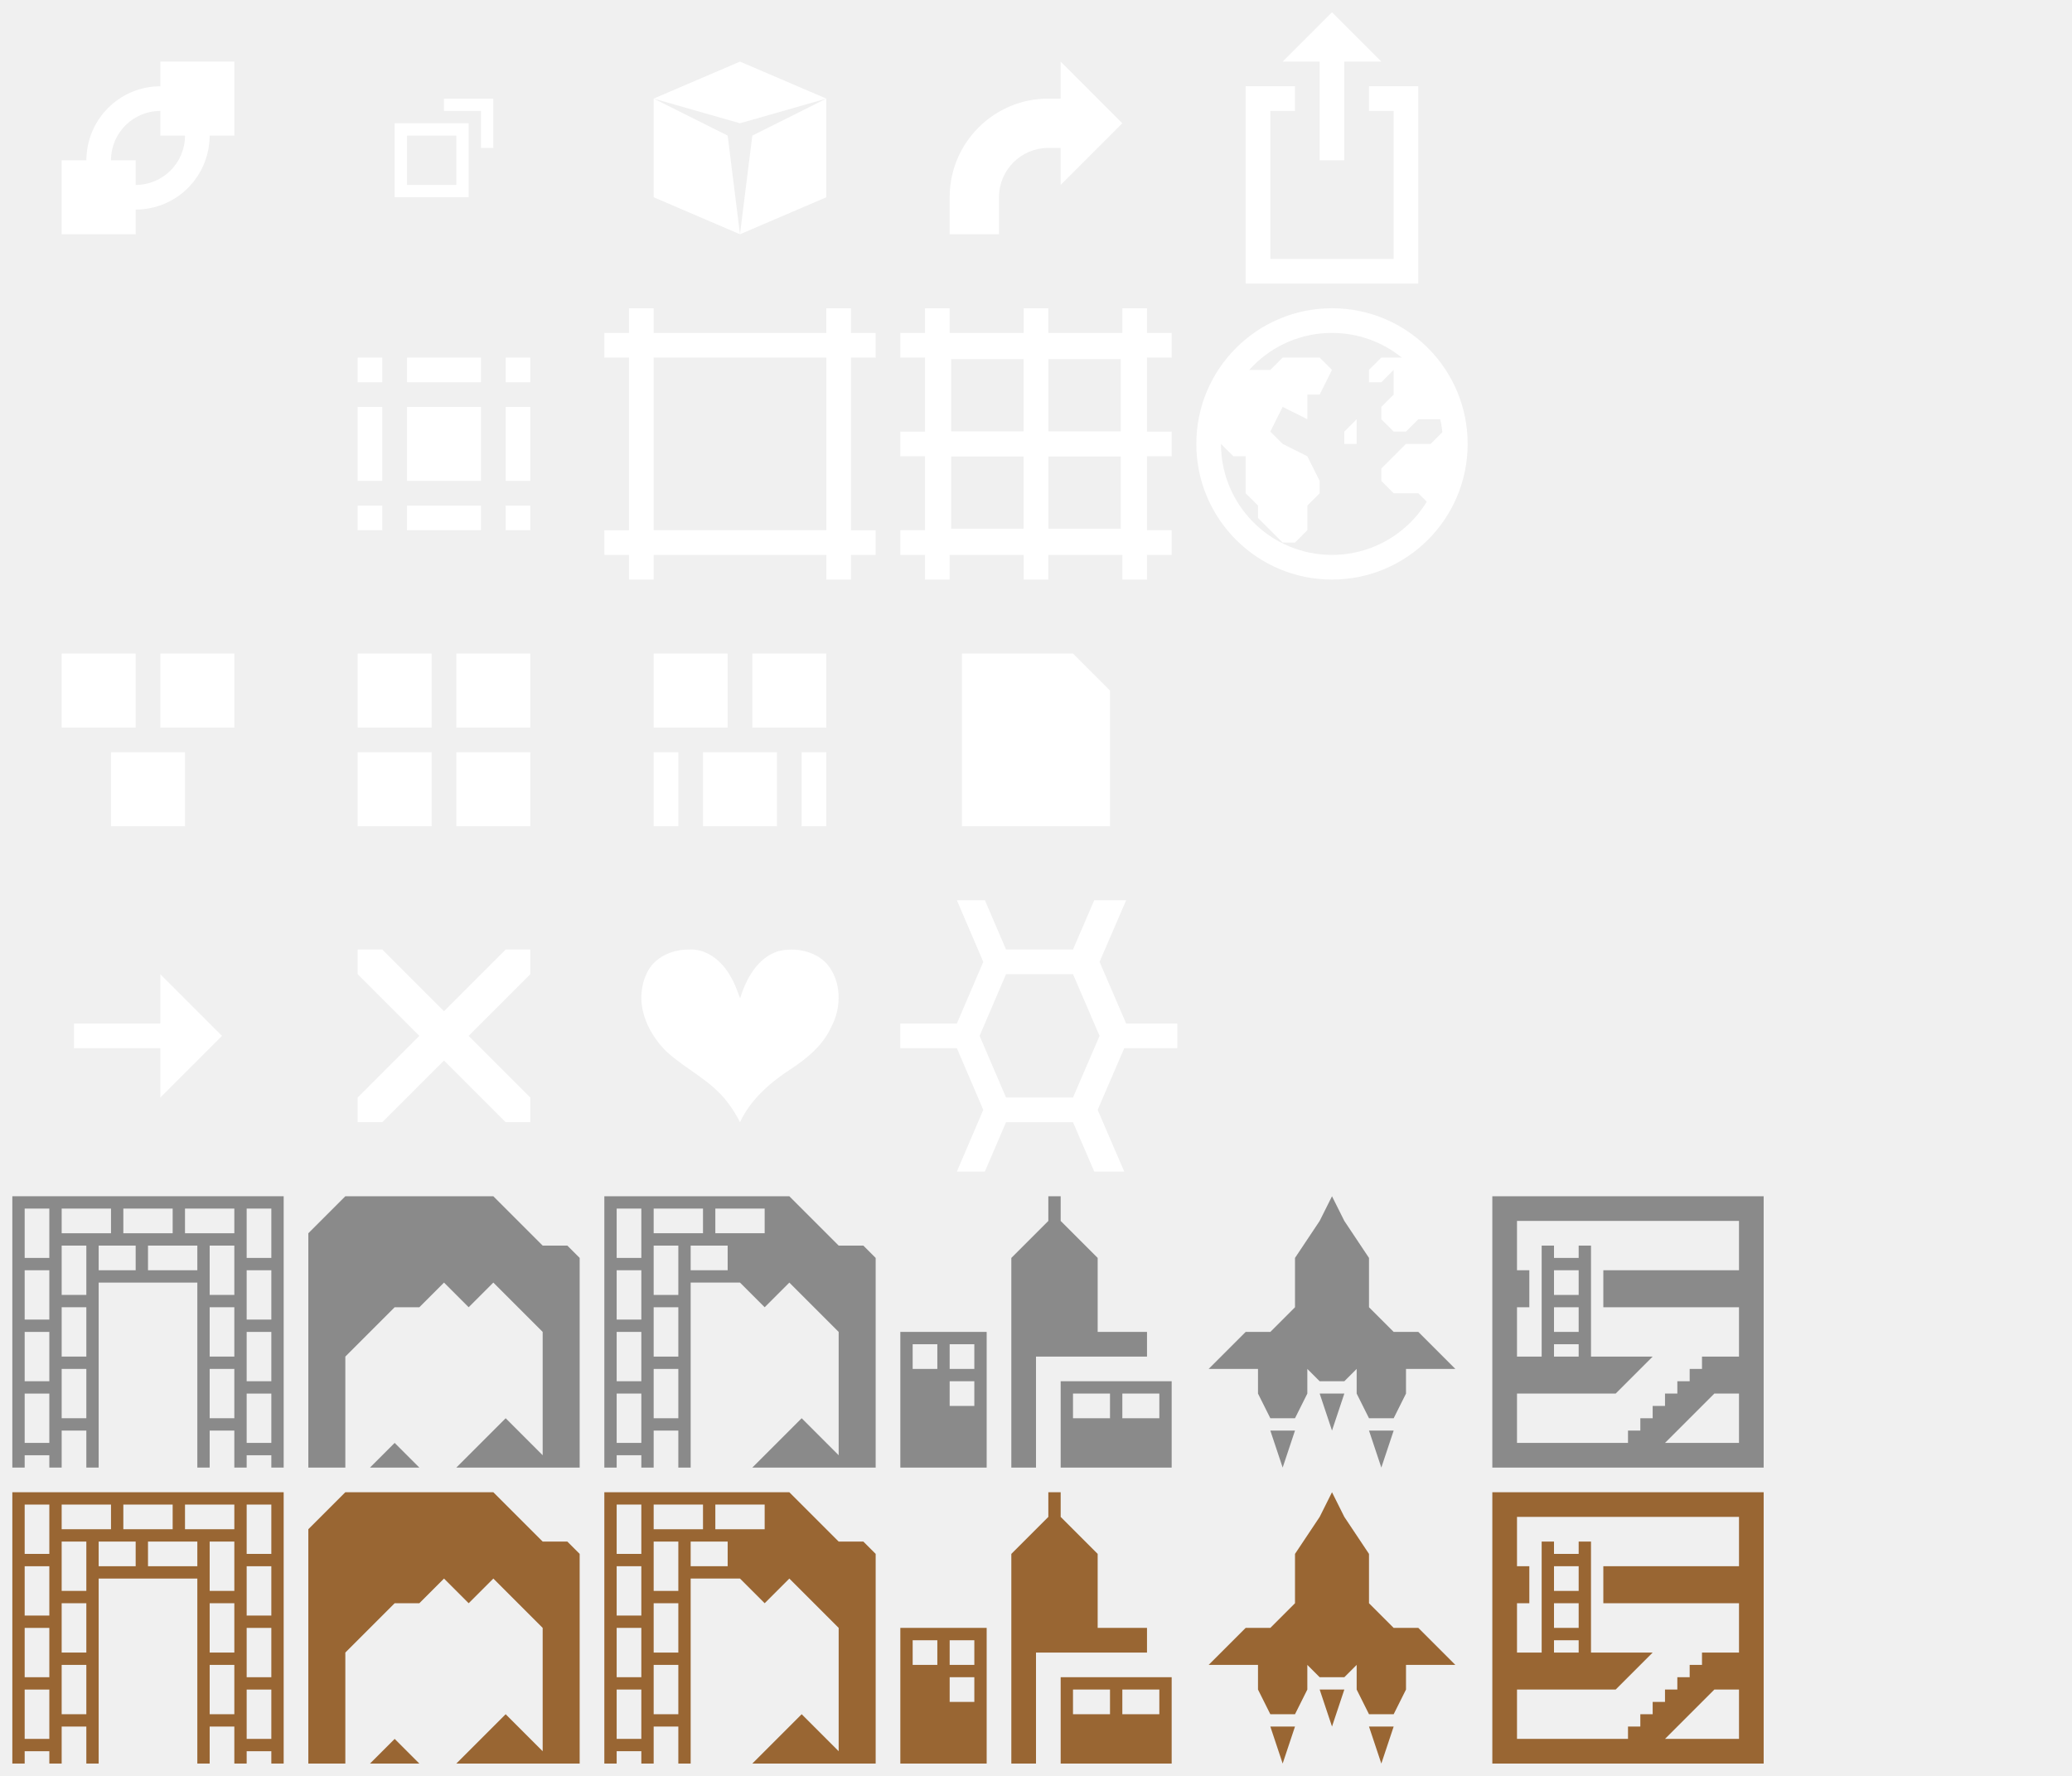
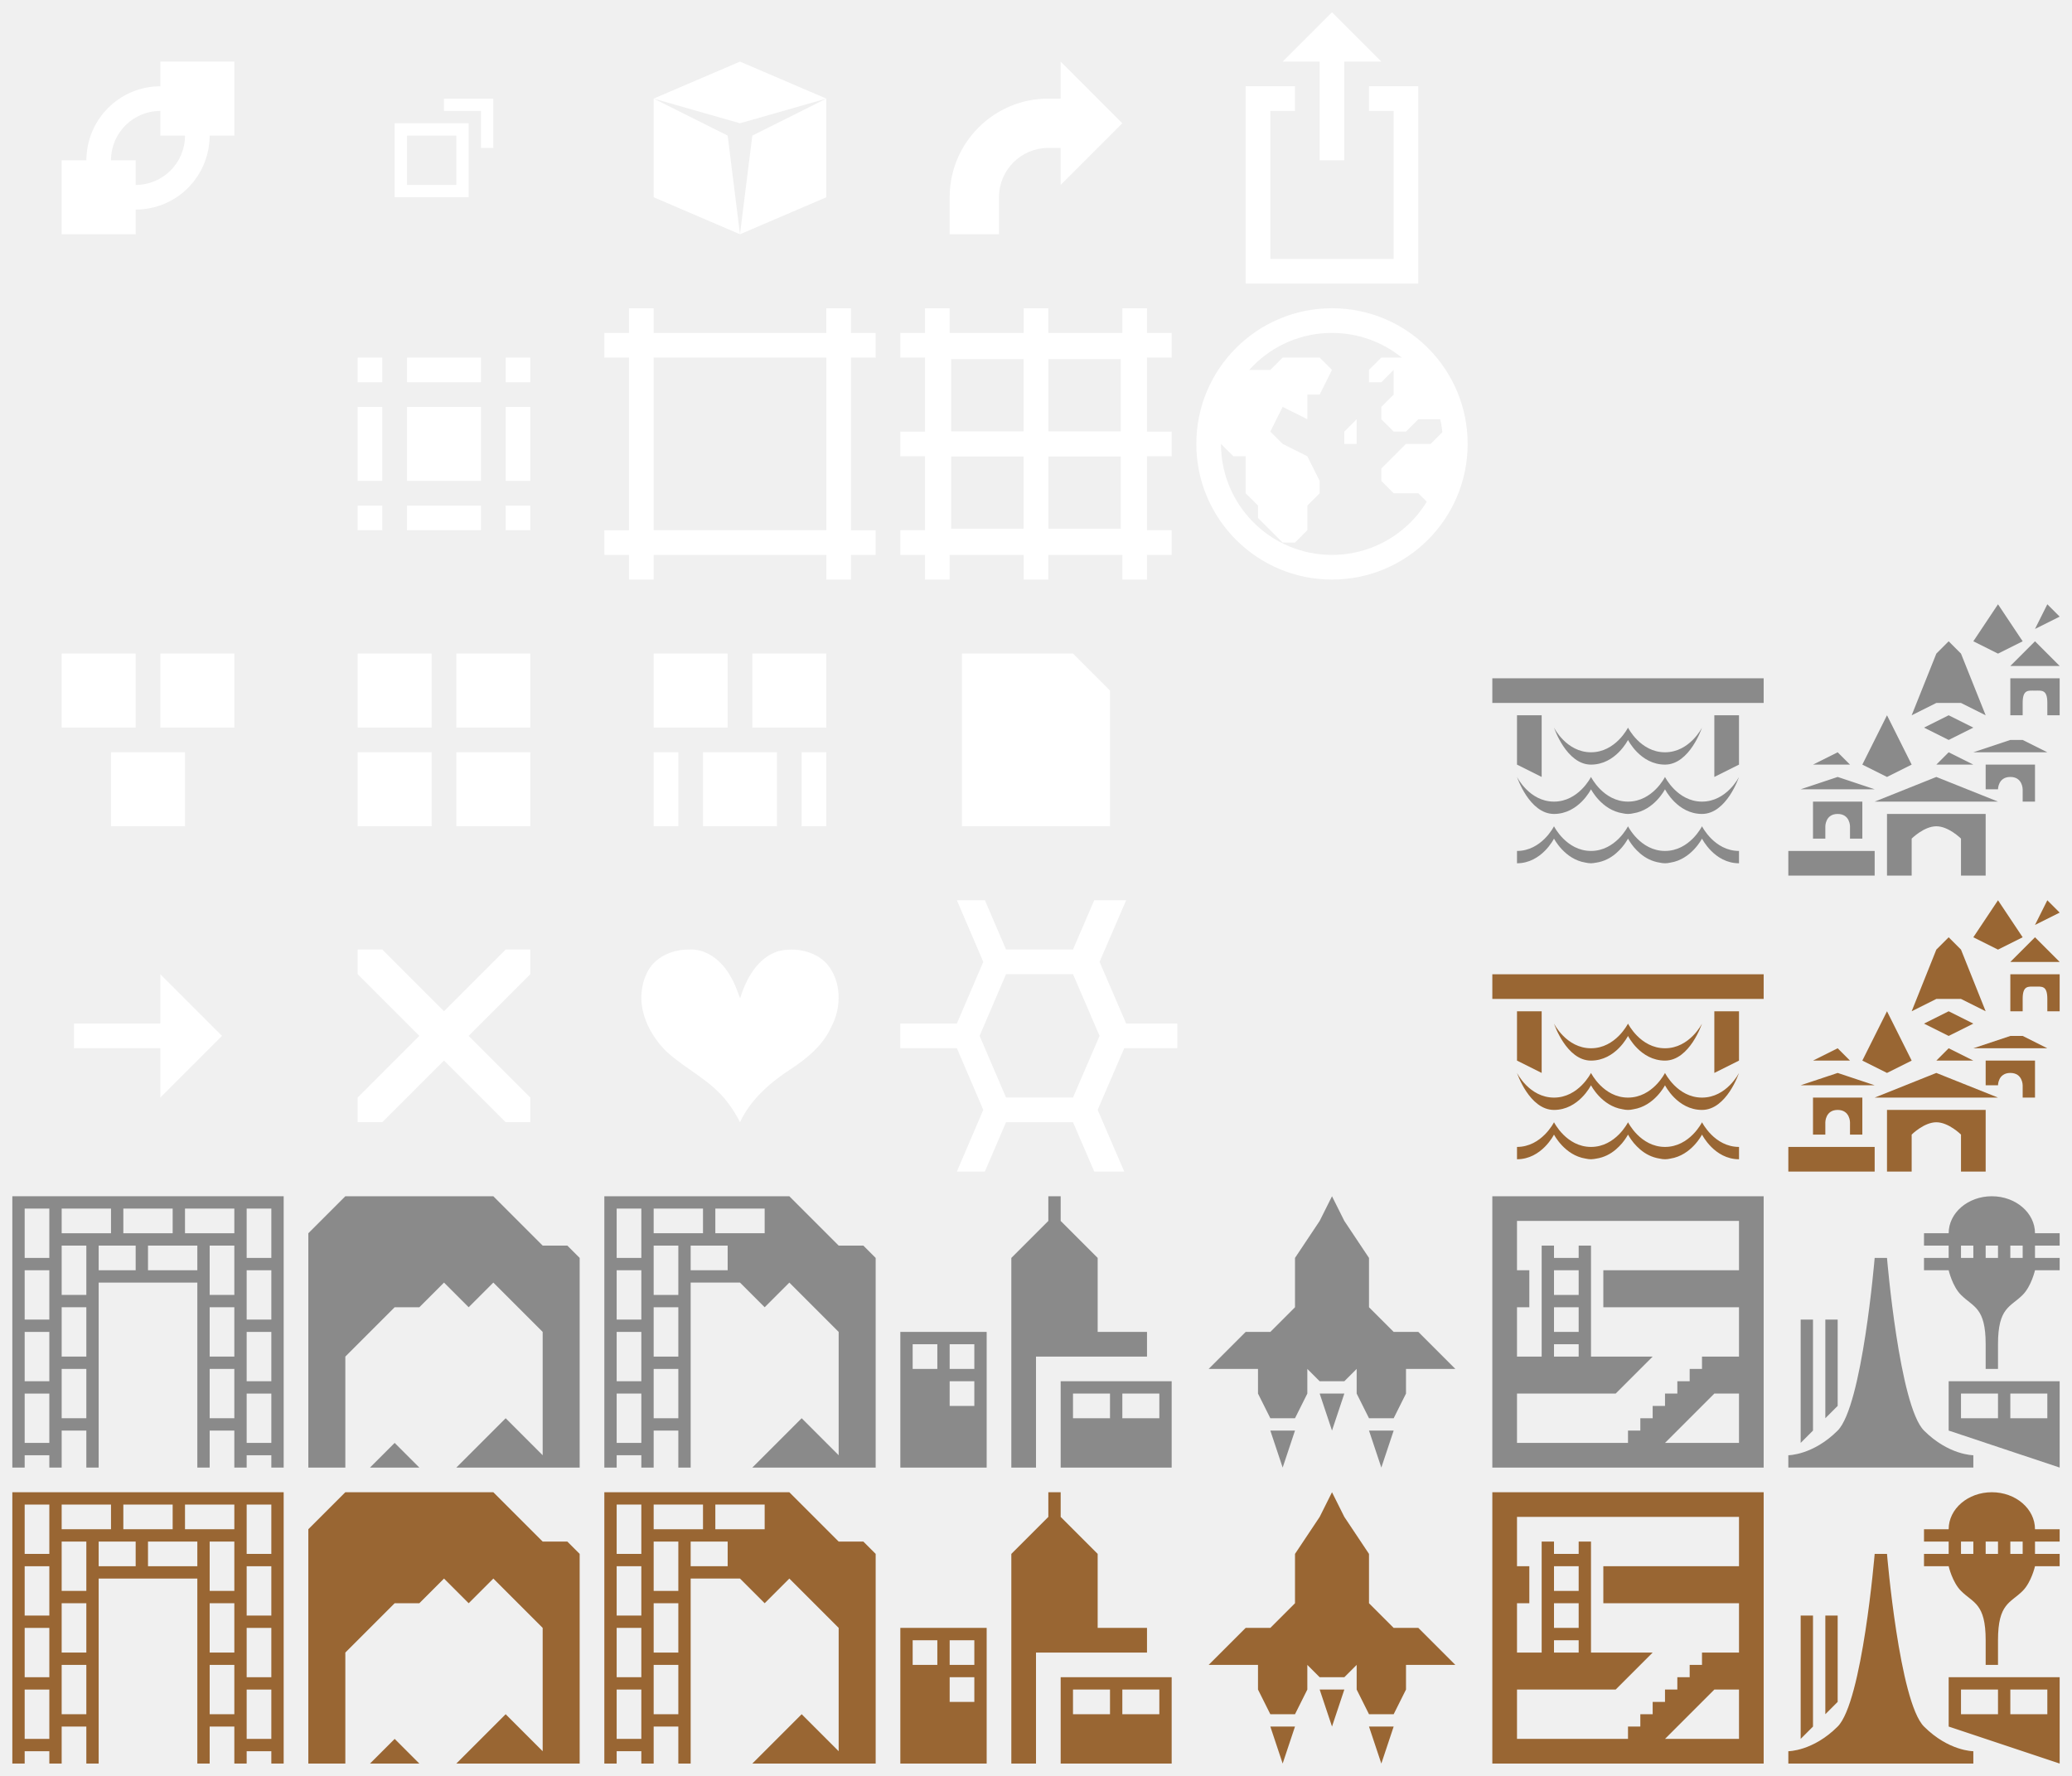
<svg xmlns="http://www.w3.org/2000/svg" viewBox="0 0 168 144" version="1.1" id="svg2" height="144" width="168">
  <defs id="defs4" />
  <g transform="translate(0,-972.5197)" id="layer1">
+     <path id="path1052" transform="translate(0,972.5197)" d="M 161.5 97 C 159.567 97 158 98.343 158 100 L 156 100 L 156 101 L 158 101 L 158 102 L 156 102 L 156 103 L 158 103 C 158 103 158.293 104.293 159 105 C 160 106 161 106 161 109 L 161 111 L 162 111 L 162 109 C 162 106 163 106 164 105 C 164.707 104.293 165 103 165 103 L 167 103 L 167 102 L 165 102 L 165 101 L 167 101 L 167 100 L 165 100 C 165 98.343 163.433 97 161.5 97 z M 159 101 L 160 101 L 160 102 L 159 102 L 159 101 z M 161 101 L 162 101 L 162 102 L 161 102 L 161 101 z M 163 101 L 164 101 L 164 102 L 163 102 L 163 101 z M 152 102 C 152 102 151 114 149 116 C 147 118 145 118 145 118 L 145 119 L 160 119 L 160 118 C 160 118 158 118 156 116 C 154 114 153 102 153 102 L 152 102 z M 146 107 L 146 117 L 147 116 L 147 107 L 146 107 z M 148 107 L 148 115 L 149 114 L 149 107 L 148 107 z M 158 112 L 158 116 L 167 119 L 167 112 L 158 112 z M 159 113 L 162 113 L 162 115 L 159 115 L 159 113 z M 163 113 L 166 113 L 166 115 L 163 115 L 163 113 z " style="opacity:1;vector-effect:none;fill:#8a8a8a;fill-opacity:1;stroke:none;stroke-width:2.52;stroke-linecap:butt;stroke-linejoin:miter;stroke-miterlimit:4;stroke-dasharray:none;stroke-dashoffset:0;stroke-opacity:1;marker:none" />
    <path id="rect4142" d="m 13,977.516 v 2 a 6,6 0 0 0 -1.192,0.119 c -0.794,0.16 -1.529,0.478 -2.175,0.917 a 6,6 0 0 0 -0.183,0.134 c -0.099,0.073 -0.2,0.144 -0.295,0.223 a 6,6 0 0 0 -0.185,0.17 c -0.08,0.073 -0.162,0.144 -0.238,0.222 a 6,6 0 0 0 -0.168,0.185 c -0.08,0.088 -0.161,0.176 -0.236,0.269 a 6,6 0 0 0 -0.134,0.179 c -0.071,0.095 -0.141,0.192 -0.207,0.291 a 6,6 0 0 0 -0.112,0.181 c -0.07,0.115 -0.139,0.23 -0.201,0.35 a 6,6 0 0 0 -0.064,0.134 c -0.066,0.134 -0.127,0.27 -0.183,0.41 a 6,6 0 0 0 -0.055,0.148 c -0.047,0.129 -0.091,0.259 -0.13,0.392 a 6,6 0 0 0 -0.06,0.238 c -0.027,0.111 -0.054,0.222 -0.075,0.335 a 6,6 0 0 0 -0.04,0.267 c -0.015,0.104 -0.031,0.209 -0.04,0.315 a 6,6 0 0 0 -0.026,0.52 H 5 v 5.998 h 5.999 v -2 a 6,6 0 0 0 0.612,-0.031 6,6 0 0 0 0.004,0 c 0.196,-0.02 0.387,-0.05 0.577,-0.088 0.198,-0.04 0.392,-0.09 0.582,-0.148 0.386,-0.119 0.754,-0.276 1.102,-0.467 0.173,-0.095 0.343,-0.198 0.505,-0.309 0.002,0 0.005,0 0.007,0 a 6,6 0 0 0 0.079,-0.06 c 0.129,-0.091 0.256,-0.185 0.377,-0.286 a 6,6 0 0 0 0.15,-0.137 c 0.097,-0.086 0.193,-0.173 0.284,-0.266 a 6,6 0 0 0 0.132,-0.145 c 0.09,-0.098 0.18,-0.196 0.264,-0.3 a 6,6 0 0 0 0.108,-0.145 c 0.082,-0.108 0.163,-0.217 0.238,-0.331 a 6,6 0 0 0 0.114,-0.185 c 0.063,-0.104 0.124,-0.21 0.181,-0.319 a 6,6 0 0 0 0.101,-0.207 c 0.053,-0.111 0.104,-0.221 0.15,-0.335 a 6,6 0 0 0 0.077,-0.214 c 0.041,-0.116 0.083,-0.231 0.117,-0.35 a 6,6 0 0 0 0.057,-0.22 c 0.029,-0.116 0.057,-0.233 0.079,-0.352 a 6,6 0 0 0 0.042,-0.286 c 0.013,-0.097 0.026,-0.194 0.035,-0.293 a 6,6 0 0 0 0.027,-0.524 H 19 v -5.998 z m 0,3.999 v 2 h 2 a 4,4 0 0 1 -4.001,4.001 v -2 H 8.999 a 4,4 0 0 1 4.001,-4.001 z" style="color:#000000;display:inline;overflow:visible;visibility:visible;opacity:1;fill:#ffffff;fill-opacity:1;stroke:none;stroke-width:2.52;marker:none;enable-background:accumulate" />
    <path id="rect4994" d="m 35.999,980.515 v 1 h 3 v 3 h 1 v -3 -1 h -1 z m -4,2 v 6 h 6 v -6 z m 1,1 h 4 v 4 h -4 z" style="color:#000000;display:inline;overflow:visible;visibility:visible;opacity:1;fill:#ffffff;fill-opacity:1;fill-rule:nonzero;stroke:none;stroke-width:2.52;marker:none;enable-background:accumulate" />
    <path id="path5186" d="m 28.999,1049.515 v 2 l 5,5 -5,5 v 2 h 2 l 5,-5 5,5 h 2 v -2 l -5,-5 5,-5 v -2 h -2 l -5,5 -5,-5 z" style="color:#000000;display:inline;overflow:visible;visibility:visible;opacity:1;fill:#ffffff;fill-opacity:1;fill-rule:nonzero;stroke:none;stroke-width:2.52;marker:none;enable-background:accumulate" />
    <path id="path5245" d="m 12.999,1051.515 v 4 H 5.999 v 2 h 7 v 4 l 5,-5 z" style="color:#000000;display:inline;overflow:visible;visibility:visible;opacity:1;fill:#ffffff;fill-opacity:1;fill-rule:nonzero;stroke:none;stroke-width:2.52;marker:none;enable-background:accumulate" />
    <path id="path5272" d="m 66.999,980.515 -6,3 -1,8 7,-3 z" style="color:#000000;display:inline;overflow:visible;visibility:visible;fill:#ffffff;fill-opacity:1;fill-rule:nonzero;stroke:none;stroke-width:2.52;marker:none;enable-background:accumulate" />
    <path id="path5291" d="m 52.999,980.515 7,-3 7,3 -7,2 z" style="color:#000000;display:inline;overflow:visible;visibility:visible;fill:#ffffff;fill-opacity:1;fill-rule:nonzero;stroke:none;stroke-width:2.52;marker:none;enable-background:accumulate" />
    <path id="path5270" d="m 52.999,988.515 v -8 l 6,3 1,8 z" style="color:#000000;display:inline;overflow:visible;visibility:visible;fill:#ffffff;fill-opacity:1;fill-rule:nonzero;stroke:none;stroke-width:2.52;marker:none;enable-background:accumulate" />
    <path id="rect5536-7" d="m 75.124,999.64 v 17.75 h 17.75 v -17.75 z m 2,2 h 5.875 v 5.875 h -5.875 z m 7.875,0 h 5.875 v 5.875 h -5.875 z m -7.875,7.875 h 5.875 v 5.875 h -5.875 z m 7.875,0 h 5.875 v 5.875 h -5.875 z" style="color:#000000;display:inline;overflow:visible;visibility:visible;opacity:1;fill:#ffffff;fill-opacity:1;fill-rule:nonzero;stroke:none;stroke-width:2.52;marker:none;enable-background:accumulate" />
    <path id="path5688" d="m 77.999,1025.515 v 14 h 12 v -11 l -3,-3 z" style="color:#000000;display:inline;overflow:visible;visibility:visible;opacity:1;fill:#ffffff;fill-opacity:1;fill-rule:nonzero;stroke:none;stroke-width:2.52;marker:none;enable-background:accumulate" />
    <path id="rect5754-0" d="m 28.999,1001.515 v 2 h 2 v -2 z m 4,0 v 2 h 6 v -2 z m 8,0 v 2 h 2 v -2 z m -12,4 v 6 h 2 v -6 z m 4,0 v 6 h 6 v -6 z m 8,0 v 6 h 2 v -6 z m -12,8 v 2 h 2 v -2 z m 4,0 v 2 h 6 v -2 z m 8,0 v 2 h 2 v -2 z" style="color:#000000;display:inline;overflow:visible;visibility:visible;opacity:1;fill:#ffffff;fill-opacity:1;fill-rule:nonzero;stroke:none;stroke-width:2.52;marker:none;enable-background:accumulate" />
    <path id="rect5754-4" d="m 4.999,1025.515 v 6 h 6 v -6 z m 8,0 v 6 h 6 v -6 z m -4,8 v 6 h 6 v -6 z" style="color:#000000;display:inline;overflow:visible;visibility:visible;opacity:1;fill:#ffffff;fill-opacity:1;fill-rule:nonzero;stroke:none;stroke-width:2.52;marker:none;enable-background:accumulate" />
    <path id="rect5754-4-1" d="m 28.999,1025.515 v 6 h 6 v -6 z m 8,0 v 6 h 6 v -6 z m -8,8 v 6 h 6 v -6 z m 8,0 v 6 h 6 v -6 z" style="color:#000000;display:inline;overflow:visible;visibility:visible;opacity:1;fill:#ffffff;fill-opacity:1;fill-rule:nonzero;stroke:none;stroke-width:2.52;marker:none;enable-background:accumulate" />
    <path id="rect5754-4-8" d="m 52.999,1025.515 v 6 h 6 v -6 z m 8,0 v 6 h 6 v -6 z m -8,8 v 6 h 2 v -6 z m 4,0 v 6 h 6 v -6 z m 8,0 v 6 h 2 v -6 z" style="color:#000000;display:inline;overflow:visible;visibility:visible;opacity:1;fill:#ffffff;fill-opacity:1;fill-rule:nonzero;stroke:none;stroke-width:2.52;marker:none;enable-background:accumulate" />
    <path id="path6943" d="m 85.999,977.515 v 3 h -1 c -4.418,0 -8,3.582 -8,8 v 3 h 4 v -3 c 0,-2.209 1.791,-4 4,-4 h 1 v 3 l 5,-5 z" style="color:#000000;display:inline;overflow:visible;visibility:visible;opacity:1;fill:#ffffff;fill-opacity:1;fill-rule:nonzero;stroke:none;stroke-width:2.52;marker:none;enable-background:accumulate" />
    <path id="path5186-4" d="m 51.999,1053.515 c 0.048,1.611 0.895,3.129 2.016,4.248 1.581,1.466 3.654,2.367 4.965,4.131 0.395,0.503 0.734,1.049 1.019,1.621 0.862,-1.823 2.409,-3.202 4.078,-4.279 1.368,-0.889 2.684,-1.983 3.356,-3.51 0.812,-1.562 0.798,-3.648 -0.369,-5.03 -0.972,-1.083 -2.609,-1.384 -3.979,-1.047 -1.668,0.542 -2.595,2.241 -3.074,3.822 -0.174,-0.429 -0.439,-1.249 -0.774,-1.768 -0.668,-1.22 -1.911,-2.281 -3.377,-2.186 -1.373,-0.02 -2.841,0.631 -3.427,1.935 -0.311,0.639 -0.433,1.357 -0.434,2.063 z" style="color:#000000;display:inline;overflow:visible;visibility:visible;fill:#ffffff;fill-opacity:1;fill-rule:nonzero;stroke:none;stroke-width:2.52;marker:none;enable-background:accumulate" />
    <path id="rect5536-7-8" d="m 77.584,1045.515 2.142,4.999 -2.142,5.001 h -4.585 v 2 h 4.585 l 2.142,5.001 -2.142,5.001 h 2.272 l 1.714,-4.001 h 0.584 4.845 l 1.725,4.001 h 2.43 l -2.155,-5.001 2.155,-5.001 h 1.002 3.303 v -2 h -3.461 -0.687 l -2.157,-5.001 2.157,-4.999 h -2.587 l -1.725,3.999 h -4.845 -0.584 l -1.714,-3.999 z m 3.986,5.998 h 5.429 l 2.155,5.001 -2.155,5.001 h -5.429 l -2.142,-5.001 z" style="color:#000000;display:inline;overflow:visible;visibility:visible;opacity:1;fill:#ffffff;fill-opacity:1;fill-rule:nonzero;stroke:none;stroke-width:2.52;marker:none;enable-background:accumulate" />
    <path id="rect4617" d="m 100.999,979.515 v 16 h 14 V 979.515 h -4 v 2 h 2 v 12 h -10 v -12 h 2 v -2 z" style="color:#000000;display:inline;overflow:visible;visibility:visible;fill:#ffffff;fill-opacity:1;fill-rule:nonzero;stroke:none;stroke-width:2.52;marker:none;enable-background:accumulate" />
    <path id="path5245-1" d="m 103.999,977.515 h 3 v 8 h 2 v -8 h 3 l -4,-4 z" style="color:#000000;display:inline;overflow:visible;visibility:visible;fill:#ffffff;fill-opacity:1;fill-rule:nonzero;stroke:none;stroke-width:2.52;marker:none;enable-background:accumulate" />
    <path id="path76" d="m 104.999,1001.515 h 2 l 1,1 -1,2 h -1 v 2 l -2,-1 -1,2 1,1 2,1 1,2 v 1 l -1,1 v 2 l -1,1 h -1 l -2,-2 v -1 l -1,-1 v -3 h -1 l -1,-1 -1,-2 2,-4 h 3 l 1,-1 z" style="opacity:1;vector-effect:none;fill:#ffffff;fill-opacity:1;stroke:none;stroke-width:2.52;stroke-linecap:butt;stroke-linejoin:miter;stroke-miterlimit:4;stroke-dasharray:none;stroke-dashoffset:0;stroke-opacity:1;marker:none" />
    <path id="path93" d="m 109.999,1006.515 -1,1 v 1 h 1 z" style="opacity:1;vector-effect:none;fill:#ffffff;fill-opacity:1;stroke:none;stroke-width:2.52;stroke-linecap:butt;stroke-linejoin:miter;stroke-miterlimit:4;stroke-dasharray:none;stroke-dashoffset:0;stroke-opacity:1;marker:none" />
    <path id="path100" d="m 111.999,1001.515 -1,1 v 1 h 1 l 1,-1 v 2 l -1,1 v 1 l 1,1 h 1 l 1,-1 h 2 v 1 l -1,1 h -2 l -1,1 -1,1 v 1 l 1,1 h 2 l 1,1 2,-3 v -4 l -2,-4 -2,-1 z" style="opacity:1;vector-effect:none;fill:#ffffff;fill-opacity:1;stroke:none;stroke-width:2.52;stroke-linecap:butt;stroke-linejoin:miter;stroke-miterlimit:4;stroke-dasharray:none;stroke-dashoffset:0;stroke-opacity:1;marker:none" />
    <path id="path115" d="m 107.998,997.514 a 11,11 0 0 0 -10.999,11.001 11,11 0 0 0 10.999,10.999 11,11 0 0 0 11.001,-10.999 11,11 0 0 0 -11.001,-11.001 z m 0,2.001 a 9,9 0 0 1 9.001,9 9,9 0 0 1 -9.001,9 9,9 0 0 1 -9,-9 9,9 0 0 1 9,-9 z" style="opacity:1;vector-effect:none;fill:#ffffff;fill-opacity:1;stroke:none;stroke-width:2.52;stroke-linecap:butt;stroke-linejoin:miter;stroke-miterlimit:4;stroke-dasharray:none;stroke-dashoffset:0;stroke-opacity:1;marker:none" />
    <path id="rect229" d="m 75.001,997.516 v 2 h -2.001 v 2 h 2.001 v 6 h -2.001 v 2 h 2.001 v 6 h -2.001 v 2 h 2.001 v 2.001 h 1.998 v -2.001 h 6.002 v 2.001 h 1.998 v -2.001 h 6.002 v 2.001 h 1.998 v -2.001 h 2.001 v -2 h -2.001 v -6 h 2.001 v -2 h -2.001 v -6 h 2.001 v -2 h -2.001 v -2 h -1.998 v 2 h -6.002 v -2 h -1.998 v 2 h -6.002 v -2 z m 1.998,3.999 h 6.002 v 6 h -6.002 z m 8,0 h 6.002 v 6 h -6.002 z m -8,8 h 6.002 v 6 h -6.002 z m 8,0 h 6.002 v 6 h -6.002 z" style="opacity:1;vector-effect:none;fill:#ffffff;fill-opacity:1;stroke:none;stroke-width:2.52;stroke-linecap:butt;stroke-linejoin:miter;stroke-miterlimit:4;stroke-dasharray:none;stroke-dashoffset:0;stroke-opacity:1;marker:none" />
    <path id="rect229-0" d="m 51.001,997.516 v 2 h -2.001 v 2 h 2.001 l 3.69e-4,14.001 H 49 v 1.999 h 2.001 v 2 h 1.998 v -2 h 14.002 v 2 h 1.998 v -2 h 2.001 v -1.999 h -2.001 l -3.69e-4,-14.001 h 2.001 v -2 h -2.001 v -2 h -1.998 v 2 H 52.999 v -2 z m 1.998,3.999 h 14.002 l 3.69e-4,14.001 H 52.999 Z" style="opacity:1;vector-effect:none;fill:#ffffff;fill-opacity:1;stroke:none;stroke-width:2.52;stroke-linecap:butt;stroke-linejoin:miter;stroke-miterlimit:4;stroke-dasharray:none;stroke-dashoffset:0;stroke-opacity:1;marker:none" />
    <path id="rect4239" d="m 1,1069.52 v 19 3 h 1 v -1 h 2 v 1 h 1 v -3 h 2 v 3 h 1 v -3 -12 h 8 v 12 3 h 1 v -3 h 2 v 3 h 1 v -1 h 2 v 1 h 1 v -3 -19 z m 1,1 h 2 v 4 H 2 Z m 3,0 h 4 v 2 H 5 Z m 5,0 h 4 v 2 h -4 z m 5,0 h 4 v 2 h -4 z m 5,0 h 2 v 4 h -2 z m -15,3 h 2 v 4 H 5 Z m 3,0 h 3 v 2 H 8 Z m 4,0 h 4 v 2 h -4 z m 5,0 h 2 v 4 h -2 z m -15,2 h 2 v 4 H 2 Z m 18,0 h 2 v 4 h -2 z m -15,3 h 2 v 4 H 5 Z m 12,0 h 2 v 4 h -2 z m -15,2 h 2 v 4 H 2 Z m 18,0 h 2 v 4 h -2 z m -15,3 h 2 v 4 H 5 Z m 12,0 h 2 v 4 h -2 z m -15,2 h 2 v 3 1 H 2 v -1 z m 18,0 h 2 v 3 1 h -2 v -1 z" style="opacity:1;vector-effect:none;fill:#8a8a8a;fill-opacity:1;stroke:none;stroke-width:2.52;stroke-linecap:butt;stroke-linejoin:miter;stroke-miterlimit:4;stroke-dasharray:none;stroke-dashoffset:0;stroke-opacity:1;marker:none;font-variant-east_asian:normal" />
    <path id="path4206" d="m 28,1069.52 -3,3 v 19 h 3 v -9 l 4,-4 h 2 l 2,-2 2,2 2,-2 4,4 v 10 l -3,-3 -4,4 h 7 1 2 v -17 l -1,-1 h -2 l -4,-4 z m 4,20 -2,2 h 4 z" style="opacity:1;vector-effect:none;fill:#8a8a8a;fill-opacity:1;stroke:none;stroke-width:2.52;stroke-linecap:butt;stroke-linejoin:miter;stroke-miterlimit:4;stroke-dasharray:none;stroke-dashoffset:0;stroke-opacity:1;marker:none;font-variant-east_asian:normal" />
    <path id="rect4239-1" d="m 49,1069.52 v 19 3 h 1 v -1 h 2 v 1 h 1 v -3 h 2 v 3 h 1 v -3 -12 h 3 1 l 2,2 2,-2 4,4 v 10 l -3,-3 -4,4 h 7 1 2 v -17 l -1,-1 h -2 l -4,-4 h -1 -3 z m 1,1 h 2 v 4 h -2 z m 3,0 h 4 v 2 h -4 z m 5,0 h 2 2 v 2 h -2 -2 z m -5,3 h 2 v 4 h -2 z m 3,0 h 3 v 2 h -3 z m -6,2 h 2 v 4 h -2 z m 3,3 h 2 v 4 h -2 z m -3,2 h 2 v 4 h -2 z m 3,3 h 2 v 4 h -2 z m -3,2 h 2 v 3 1 h -2 v -1 z" style="opacity:1;vector-effect:none;fill:#8a8a8a;fill-opacity:1;stroke:none;stroke-width:2.52;stroke-linecap:butt;stroke-linejoin:miter;stroke-miterlimit:4;stroke-dasharray:none;stroke-dashoffset:0;stroke-opacity:1;marker:none;font-variant-east_asian:normal" />
    <path id="rect4098" d="m 85,1069.52 v 2 l -3,3 v 17 h 2 v -9 h 9 v -2 h -4 v -6 l -3,-3 v -2 z m -12,11 v 11 h 7 v -11 z m 1,1 h 2 v 2 h -2 z m 3,0 h 2 v 2 h -2 z m 0,3 h 2 v 2 h -2 z m 9,0 v 7 h 9 v -7 z m 1,1 h 1 1 1 v 2 h -1 -1 -1 z m 4,0 h 1 1 1 v 2 h -1 -1 -1 z" style="opacity:1;vector-effect:none;fill:#8a8a8a;fill-opacity:1;stroke:none;stroke-width:2.52;stroke-linecap:butt;stroke-linejoin:miter;stroke-miterlimit:4;stroke-dasharray:none;stroke-dashoffset:0;stroke-opacity:1;marker:none;font-variant-east_asian:normal" />
    <path id="rect4588-9" d="m 108,1069.52 -1,2 -2,3 v 4 l -2,2 h -2 l -3,3 h 4 v 2 l 1,2 h 2 l 1,-2 v -2 l 1,1 h 2 l 1,-1 v 2 l 1,2 h 2 l 1,-2 v -2 h 4 l -3,-3 h -2 l -2,-2 v -4 l -2,-3 z m -1,16 1,3 1,-3 z m -4,3 1,3 1,-3 z m 8,0 1,3 1,-3 z" style="opacity:1;vector-effect:none;fill:#8a8a8a;fill-opacity:1;stroke:none;stroke-width:2.52;stroke-linecap:butt;stroke-linejoin:miter;stroke-miterlimit:4;stroke-dasharray:none;stroke-dashoffset:0;stroke-opacity:1;marker:none;font-variant-east_asian:normal" />
    <path id="rect4802" d="m 121,1069.52 v 22 h 22 v -22 z m 2,2 h 18 v 4 h -11 v 3 h 11 v 4 h -2 -1 v 1 h -1 v 1 h -1 v 1 h -1 v 1 h -1 v 1 h -1 v 1 h -1 v 1 h -9 v -4 h 8 l 3,-3 h -5 v -9 h -1 v 1 h -2 v -1 h -1 v 9 h -2 v -4 h 1 v -3 h -1 z m 3,4 h 2 v 2 h -2 z m 0,3 h 2 v 2 h -2 z m 0,3 h 2 v 1 h -2 z m 13,4 h 2 v 4 h -6 z" style="opacity:1;vector-effect:none;fill:#8a8a8a;fill-opacity:1;stroke:none;stroke-width:2.52;stroke-linecap:butt;stroke-linejoin:miter;stroke-miterlimit:4;stroke-dasharray:none;stroke-dashoffset:0;stroke-opacity:1;marker:none;font-variant-east_asian:normal" />
    <path id="rect4239-6" d="m 1,1093.52 v 19 3 h 1 v -1 h 2 v 1 h 1 v -3 h 2 v 3 h 1 v -3 -12 h 8 v 12 3 h 1 v -3 h 2 v 3 h 1 v -1 h 2 v 1 h 1 v -3 -19 z m 1,1 h 2 v 4 H 2 Z m 3,0 h 4 v 2 H 5 Z m 5,0 h 4 v 2 h -4 z m 5,0 h 4 v 2 h -4 z m 5,0 h 2 v 4 h -2 z m -15,3 h 2 v 4 H 5 Z m 3,0 h 3 v 2 H 8 Z m 4,0 h 4 v 2 h -4 z m 5,0 h 2 v 4 h -2 z m -15,2 h 2 v 4 H 2 Z m 18,0 h 2 v 4 h -2 z m -15,3 h 2 v 4 H 5 Z m 12,0 h 2 v 4 h -2 z m -15,2 h 2 v 4 H 2 Z m 18,0 h 2 v 4 h -2 z m -15,3 h 2 v 4 H 5 Z m 12,0 h 2 v 4 h -2 z m -15,2 h 2 v 3 1 H 2 v -1 z m 18,0 h 2 v 3 1 h -2 v -1 z" style="opacity:1;vector-effect:none;fill:#996633;fill-opacity:1;stroke:none;stroke-width:2.52;stroke-linecap:butt;stroke-linejoin:miter;stroke-miterlimit:4;stroke-dasharray:none;stroke-dashoffset:0;stroke-opacity:1;marker:none;font-variant-east_asian:normal" />
    <path id="path4206-1" d="m 28,1093.52 -3,3 v 19 h 3 v -9 l 4,-4 h 2 l 2,-2 2,2 2,-2 4,4 v 10 l -3,-3 -4,4 h 7 1 2 v -17 l -1,-1 h -2 l -4,-4 z m 4,20 -2,2 h 4 z" style="opacity:1;vector-effect:none;fill:#996633;fill-opacity:1;stroke:none;stroke-width:2.52;stroke-linecap:butt;stroke-linejoin:miter;stroke-miterlimit:4;stroke-dasharray:none;stroke-dashoffset:0;stroke-opacity:1;marker:none;font-variant-east_asian:normal" />
    <path id="rect4239-1-5" d="m 49,1093.52 v 19 3 h 1 v -1 h 2 v 1 h 1 v -3 h 2 v 3 h 1 v -3 -12 h 3 1 l 2,2 2,-2 4,4 v 10 l -3,-3 -4,4 h 7 1 2 v -17 l -1,-1 h -2 l -4,-4 h -1 -3 z m 1,1 h 2 v 4 h -2 z m 3,0 h 4 v 2 h -4 z m 5,0 h 2 2 v 2 h -2 -2 z m -5,3 h 2 v 4 h -2 z m 3,0 h 3 v 2 h -3 z m -6,2 h 2 v 4 h -2 z m 3,3 h 2 v 4 h -2 z m -3,2 h 2 v 4 h -2 z m 3,3 h 2 v 4 h -2 z m -3,2 h 2 v 3 1 h -2 v -1 z" style="opacity:1;vector-effect:none;fill:#996633;fill-opacity:1;stroke:none;stroke-width:2.52;stroke-linecap:butt;stroke-linejoin:miter;stroke-miterlimit:4;stroke-dasharray:none;stroke-dashoffset:0;stroke-opacity:1;marker:none;font-variant-east_asian:normal" />
    <path id="rect4098-9" d="m 85,1093.52 v 2 l -3,3 v 17 h 2 v -9 h 9 v -2 h -4 v -6 l -3,-3 v -2 z m -12,11 v 11 h 7 v -11 z m 1,1 h 2 v 2 h -2 z m 3,0 h 2 v 2 h -2 z m 0,3 h 2 v 2 h -2 z m 9,0 v 7 h 9 v -7 z m 1,1 h 1 1 1 v 2 h -1 -1 -1 z m 4,0 h 1 1 1 v 2 h -1 -1 -1 z" style="opacity:1;vector-effect:none;fill:#996633;fill-opacity:1;stroke:none;stroke-width:2.52;stroke-linecap:butt;stroke-linejoin:miter;stroke-miterlimit:4;stroke-dasharray:none;stroke-dashoffset:0;stroke-opacity:1;marker:none;font-variant-east_asian:normal" />
    <path id="rect4588-9-4" d="m 108,1093.52 -1,2 -2,3 v 4 l -2,2 h -2 l -3,3 h 4 v 2 l 1,2 h 2 l 1,-2 v -2 l 1,1 h 2 l 1,-1 v 2 l 1,2 h 2 l 1,-2 v -2 h 4 l -3,-3 h -2 l -2,-2 v -4 l -2,-3 z m -1,16 1,3 1,-3 z m -4,3 1,3 1,-3 z m 8,0 1,3 1,-3 z" style="opacity:1;vector-effect:none;fill:#996633;fill-opacity:1;stroke:none;stroke-width:2.52;stroke-linecap:butt;stroke-linejoin:miter;stroke-miterlimit:4;stroke-dasharray:none;stroke-dashoffset:0;stroke-opacity:1;marker:none;font-variant-east_asian:normal" />
    <path id="rect4802-9" d="m 121,1093.52 v 22 h 22 v -22 z m 2,2 h 18 v 4 h -11 v 3 h 11 v 4 h -2 -1 v 1 h -1 v 1 h -1 v 1 h -1 v 1 h -1 v 1 h -1 v 1 h -1 v 1 h -9 v -4 h 8 l 3,-3 h -5 v -9 h -1 v 1 h -2 v -1 h -1 v 9 h -2 v -4 h 1 v -3 h -1 z m 3,4 h 2 v 2 h -2 z m 0,3 h 2 v 2 h -2 z m 0,3 h 2 v 1 h -2 z m 13,4 h 2 v 4 h -6 z" style="opacity:1;vector-effect:none;fill:#996633;fill-opacity:1;stroke:none;stroke-width:2.52;stroke-linecap:butt;stroke-linejoin:miter;stroke-miterlimit:4;stroke-dasharray:none;stroke-dashoffset:0;stroke-opacity:1;marker:none;font-variant-east_asian:normal" />
+     <path id="path1052-1" d="m 161.5,1093.52 c -1.933,0 -3.5,1.343 -3.5,3 h -2 v 1 h 2 v 1 h -2 v 1 h 2 c 0,0 0.293,1.293 1,2 1,1 2,1 2,4 v 2 h 1 v -2 c 0,-3 1,-3 2,-4 0.707,-0.707 1,-2 1,-2 h 2 v -1 h -2 v -1 h 2 v -1 h -2 c -2e-5,-1.657 -1.567,-3 -3.5,-3 z m -2.5,4 h 1 v 1 h -1 z m 2,0 h 1 v 1 h -1 z m 2,0 h 1 v 1 h -1 z m -11,1 c 0,0 -1,12 -3,14 -2,2 -4,2 -4,2 v 1 h 15 v -1 c 0,0 -2,0 -4,-2 -2,-2 -3,-14 -3,-14 z m -6,5 v 10 l 1,-1 v -9 z m 2,0 v 8 l 1,-1 v -7 z m 10,5 v 4 l 9,3 v -7 z m 1,1 h 3 v 2 h -3 z m 4,0 h 3 v 2 h -3 z" style="opacity:1;vector-effect:none;fill:#996633;fill-opacity:1;stroke:none;stroke-width:2.52;stroke-linecap:butt;stroke-linejoin:miter;stroke-miterlimit:4;stroke-dasharray:none;stroke-dashoffset:0;stroke-opacity:1;marker:none;font-variant-east_asian:normal" />
+     <path id="rect1125-3" transform="translate(0,972.5197)" d="M 121 55 L 121 57 L 143 57 L 143 55 L 121 55 z M 123 58 L 123 62 L 125 63 L 125 58 L 123 58 z M 139 58 L 139 63 L 141 62 L 141 58 L 139 58 z M 126 59 C 126 59 127 62 129 62 C 131 62 132 60 132 60 C 132 60 133 62 135 62 C 137 62 138 59 138 59 C 138 59 137 61 135 61 C 133 61 132 59 132 59 C 132 59 131 61 129 61 C 127 61 126 59 126 59 z M 123 63 C 123 63 124 66 126 66 C 128 66 129 64 129 64 C 129 64 129.863 65.685 131.566 65.947 C 131.706 65.979 131.849 66 132 66 C 132.151 66 132.294 65.979 132.434 65.947 C 134.137 65.685 135 64 135 64 C 135 64 136 66 138 66 C 140 66 141 63 141 63 C 141 63 140 65 138 65 C 136 65 135 63 135 63 C 135 63 134 65 132 65 C 130 65 129 63 129 63 C 129 63 128 65 126 65 C 124 65 123 63 123 63 z M 126 67 C 126 67 125 69 123 69 L 123 70 C 125 70 126 68 126 68 C 126 68 126.863 69.685 128.566 69.947 C 128.566 69.947 128.568 69.947 128.568 69.947 C 128.707 69.979 128.85 70 129 70 C 129.154 70 129.291 69.969 129.434 69.947 C 129.434 69.947 129.436 69.947 129.436 69.947 C 130.069 69.849 130.585 69.567 130.982 69.232 C 131.002 69.216 131.02 69.2 131.039 69.184 C 131.215 69.03 131.369 68.875 131.496 68.725 C 131.506 68.712 131.517 68.701 131.527 68.689 C 131.669 68.518 131.761 68.389 131.838 68.268 C 131.945 68.106 132 68 132 68 C 132 68 132.162 68.313 132.473 68.689 C 132.483 68.701 132.494 68.712 132.504 68.725 C 132.631 68.875 132.785 69.03 132.961 69.184 C 132.98 69.2 132.998 69.216 133.018 69.232 C 133.415 69.567 133.933 69.849 134.566 69.947 C 134.706 69.979 134.849 70 135 70 C 135.15 70 135.295 69.979 135.434 69.947 C 137.137 69.685 138 68 138 68 C 138 68 139 70 141 70 L 141 69 C 139 69 138 67 138 67 C 138 67 137 69 135 69 C 134 69 133.25 68.5 132.75 68 C 132.5 67.75 132.312 67.5 132.188 67.312 C 132.062 67.125 132 67 132 67 C 132 67 131 69 129 69 C 127 69 126 67 126 67 z " style="opacity:1;vector-effect:none;fill:#8a8a8a;fill-opacity:1;stroke:none;stroke-width:2.52;stroke-linecap:butt;stroke-linejoin:miter;stroke-miterlimit:4;stroke-dasharray:none;stroke-dashoffset:0;stroke-opacity:1;marker:none" />
+     <path id="rect1125-3-3" d="m 121,1051.52 v 2 h 22 v -2 z m 2,3 v 4 l 2,1 v -5 z m 16,0 v 5 l 2,-1 v -4 z m -13,1 c 0,0 1,3 3,3 2,0 3,-2 3,-2 0,0 1,2 3,2 2,0 3,-3 3,-3 0,0 -1,2 -3,2 -2,0 -3,-2 -3,-2 0,0 -1,2 -3,2 -2,0 -3,-2 -3,-2 z m -3,4 c 0,0 1,3 3,3 2,0 3,-2 3,-2 0,0 0.863,1.685 2.566,1.947 0.139,0.032 0.283,0.053 0.434,0.053 0.151,0 0.294,-0.021 0.434,-0.053 1.704,-0.263 2.566,-1.947 2.566,-1.947 0,0 1,2 3,2 2,0 3,-3 3,-3 0,0 -1,2 -3,2 -2,0 -3,-2 -3,-2 0,0 -1,2 -3,2 -2,0 -3,-2 -3,-2 0,0 -1,2 -3,2 -2,0 -3,-2 -3,-2 z m 3,4 c 0,0 -1,2 -3,2 v 1 c 2,0 3,-2 3,-2 0,0 0.863,1.685 2.566,1.947 0,0 0.002,0 0.002,0 0.139,0.031 0.281,0.053 0.432,0.053 0.154,0 0.291,-0.031 0.434,-0.053 0,0 0.002,0 0.002,0 0.634,-0.098 1.149,-0.38 1.547,-0.715 0.02,-0.016 0.037,-0.032 0.057,-0.049 0.176,-0.154 0.33,-0.308 0.457,-0.459 0.01,-0.012 0.021,-0.023 0.031,-0.035 0.142,-0.172 0.233,-0.301 0.311,-0.422 0.108,-0.162 0.162,-0.268 0.162,-0.268 0,0 0.162,0.313 0.473,0.69 0.01,0.012 0.021,0.023 0.031,0.035 0.127,0.151 0.281,0.305 0.457,0.459 0.019,0.017 0.037,0.032 0.057,0.049 0.398,0.335 0.915,0.617 1.549,0.715 0.14,0.032 0.283,0.053 0.434,0.053 0.15,0 0.295,-0.021 0.434,-0.053 1.704,-0.263 2.566,-1.947 2.566,-1.947 0,0 1,2 3,2 v -1 c -2,0 -3,-2 -3,-2 0,0 -1,2 -3,2 -1,0 -1.75,-0.5 -2.25,-1 -0.25,-0.25 -0.438,-0.5 -0.562,-0.688 -0.125,-0.188 -0.188,-0.312 -0.188,-0.312 0,0 -1,2 -3,2 -2,0 -3,-2 -3,-2 z" style="opacity:1;vector-effect:none;fill:#996633;fill-opacity:1;stroke:none;stroke-width:2.52;stroke-linecap:butt;stroke-linejoin:miter;stroke-miterlimit:4;stroke-dasharray:none;stroke-dashoffset:0;stroke-opacity:1;marker:none;font-variant-east_asian:normal" />
+     <path id="rect1609" transform="translate(0,972.5197)" d="M 162 49 L 160 52 L 162 53 L 164 52 L 162 49 z M 166 49 L 165 51 L 167 50 L 166 49 z M 158 52 L 157 53 L 155 58 L 157 57 L 159 57 L 161 58 L 159 53 L 158 52 z M 165 52 L 164 53 L 163 54 L 167 54 L 166 53 L 165 52 z M 163 55 L 163 57 L 163 58 L 164 58 L 164 57 C 164 55.895 164.448 56 165 56 C 165.552 56 166 55.895 166 57 L 166 58 L 167 58 L 167 57 L 167 55 L 163 55 z M 153 58 L 151 62 L 153 63 L 155 62 L 153 58 z M 158 58 L 156 59 L 158 60 L 160 59 L 158 58 z M 163 60 L 160 61 L 166 61 L 164 60 L 163 60 z M 149 61 L 147 62 L 150 62 L 149 61 z M 158 61 L 157 62 L 160 62 L 158 61 z M 161 62 L 161 64 L 162 64 C 162 64 162 63 163 63 C 164 63 164 64 164 64 L 164 65 L 165 65 L 165 62 L 161 62 z M 149 63 L 146 64 L 152 64 L 149 63 z M 157 63 L 152 65 L 162 65 L 157 63 z M 147 65 L 147 68 L 148 68 L 148 67 C 148 67 148 66 149 66 C 150 66 150 67 150 67 L 150 68 L 151 68 L 151 65 L 147 65 z M 153 66 L 153 71 L 155 71 L 155 68 C 155 68 156 67 157 67 C 158 67 159 68 159 68 L 159 71 L 161 71 L 161 66 L 153 66 z M 145 69 L 145 71 L 152 71 L 152 69 L 145 69 z " style="opacity:1;vector-effect:none;fill:#8a8a8a;fill-opacity:1;stroke:none;stroke-width:2.52;stroke-linecap:butt;stroke-linejoin:miter;stroke-miterlimit:4;stroke-dasharray:none;stroke-dashoffset:0;stroke-opacity:1;marker:none" />
+     <path id="rect1609-9" d="m 162,1045.52 -2,3 2,1 2,-1 z m 4,0 -1,2 2,-1 z m -8,3 -1,1 -2,5 2,-1 h 2 l 2,1 -2,-5 z m 7,0 -1,1 -1,1 h 4 l -1,-1 z m -2,3 v 2 1 h 1 v -1 c 0,-1.105 0.448,-1 1,-1 0.552,0 1,-0.105 1,1 v 1 h 1 v -1 -2 z m -10,3 -2,4 2,1 2,-1 z m 5,0 -2,1 2,1 2,-1 z m 5,2 -3,1 h 6 l -2,-1 z m -14,1 -2,1 h 3 z m 9,0 -1,1 h 3 z m 3,1 v 2 h 1 c 0,0 0,-1 1,-1 1,0 1,1 1,1 v 1 h 1 v -3 z m -12,1 -3,1 h 6 z m 8,0 -5,2 h 10 z m -10,2 v 3 h 1 v -1 c 0,0 0,-1 1,-1 1,0 1,1 1,1 v 1 h 1 v -3 z m 6,1 v 5 h 2 v -3 c 0,0 1,-1 2,-1 1,0 2,1 2,1 v 3 h 2 v -5 z m -8,3 v 2 h 7 v -2 z" style="opacity:1;vector-effect:none;fill:#996633;fill-opacity:1;stroke:none;stroke-width:2.52;stroke-linecap:butt;stroke-linejoin:miter;stroke-miterlimit:4;stroke-dasharray:none;stroke-dashoffset:0;stroke-opacity:1;marker:none;font-variant-east_asian:normal" />
  </g>
</svg>
